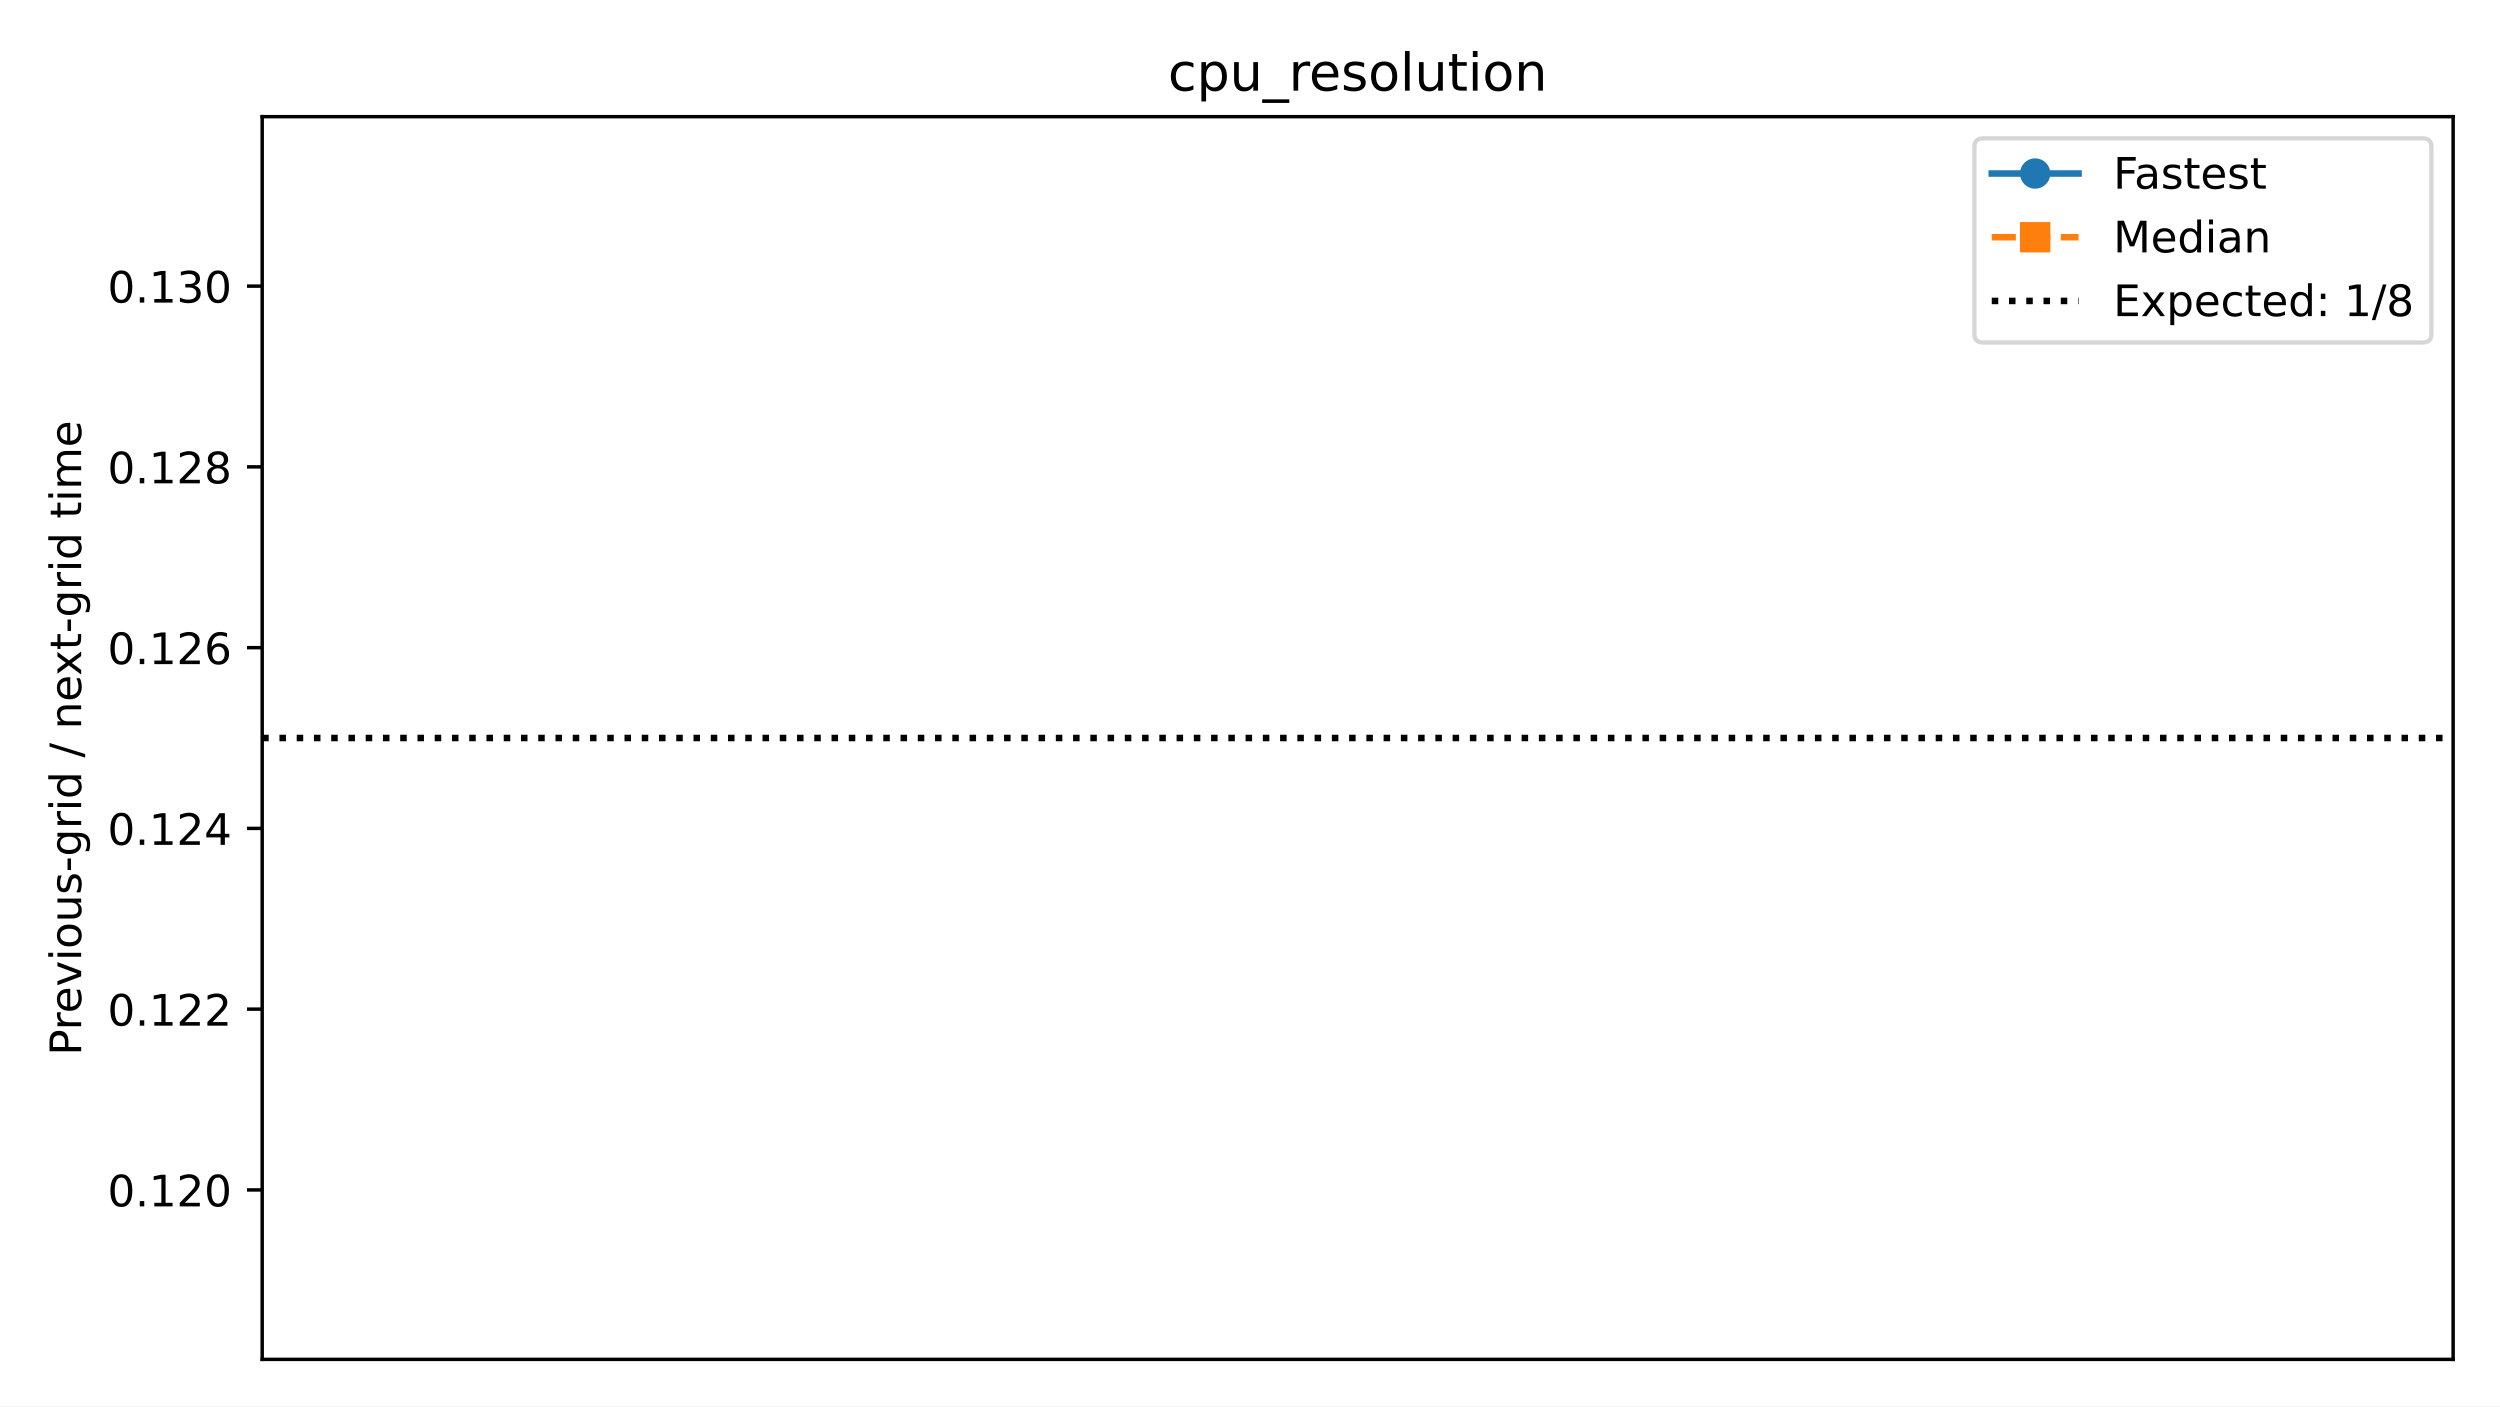
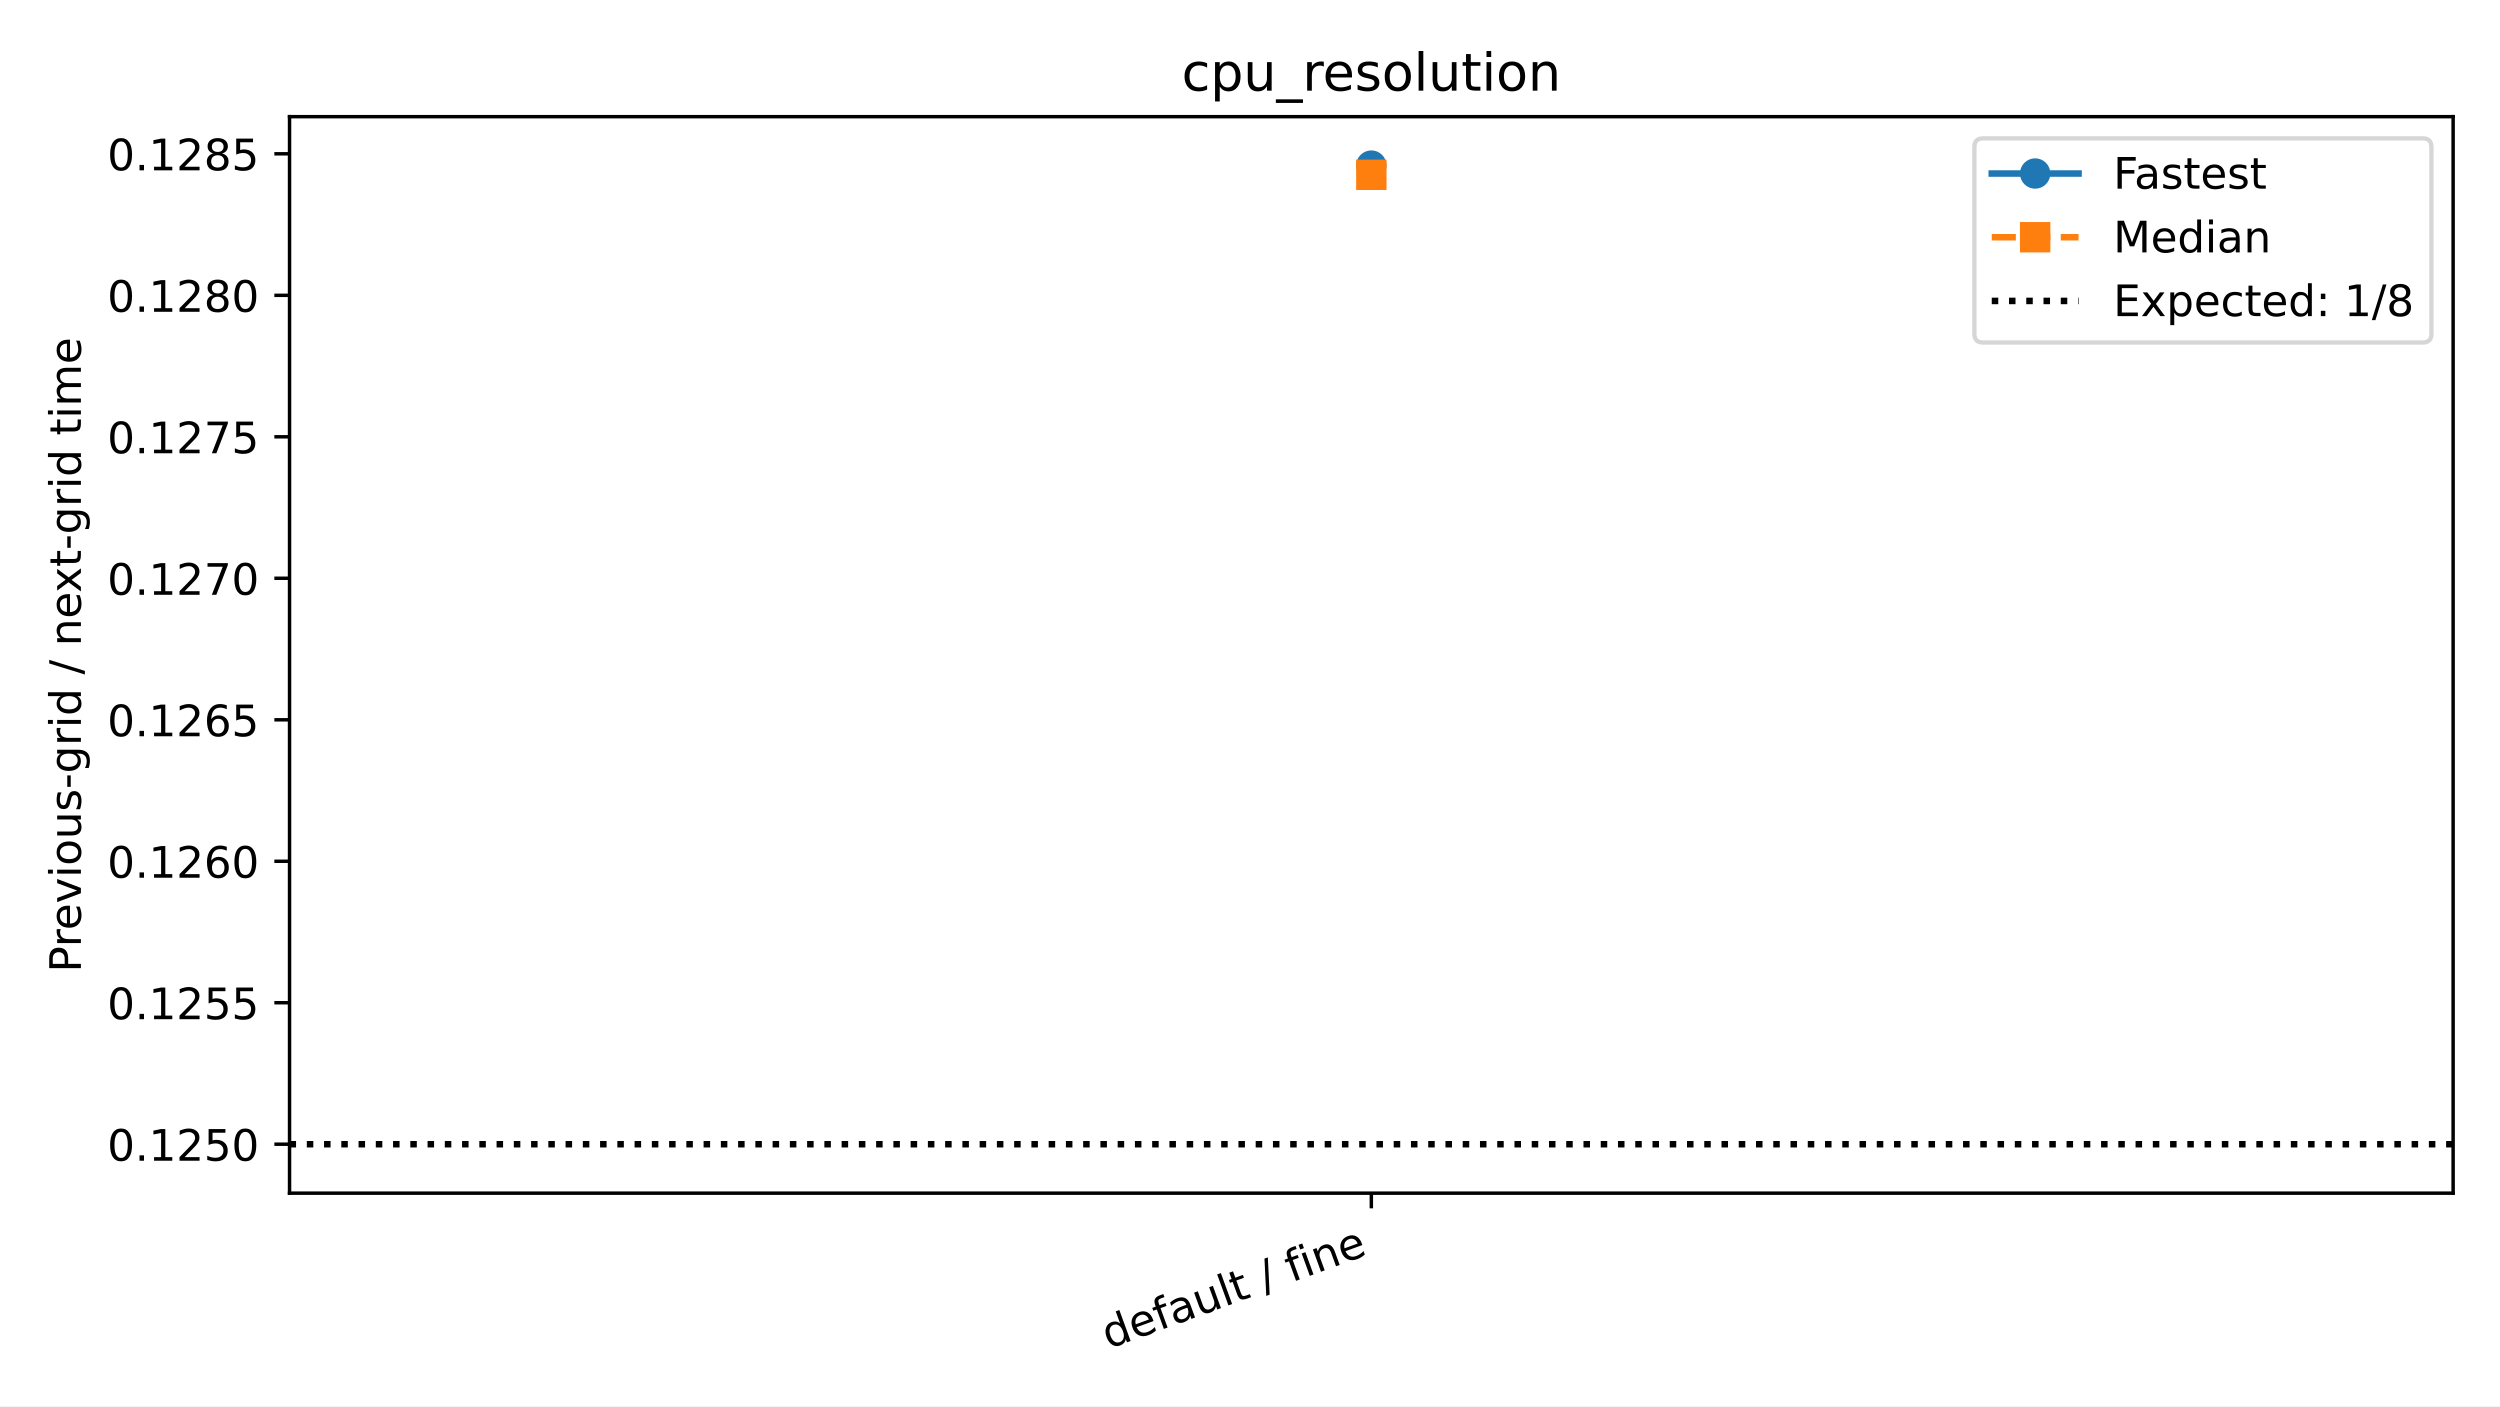
<svg xmlns="http://www.w3.org/2000/svg" xmlns:xlink="http://www.w3.org/1999/xlink" width="576pt" height="324pt" viewBox="0 0 576 324" version="1.1">
  <defs>
    <style type="text/css">*{stroke-linejoin: round; stroke-linecap: butt}</style>
  </defs>
  <g id="figure_1">
    <g id="patch_1">
      <path d="M 0 324 L 576 324 L 576 0 L 0 0 z " style="fill: #ffffff" />
    </g>
    <g id="axes_1">
      <g id="patch_2">
-         <path d="M 60.41 313.2 L 565.2 313.2 L 565.2 26.88 L 60.41 26.88 z " style="fill: #ffffff" />
+         <path d="M 66.71 274.904 L 565.2 274.904 L 565.2 26.88 L 66.71 26.88 z " style="fill: #ffffff" />
      </g>
-       <g id="matplotlib.axis_1" />
+       <g id="matplotlib.axis_1">
+         <g id="xtick_1">
+           <g id="line2d_1">
+             <defs>
+               <path id="m915a4b6a7f" d="M 0 0 L 0 3.5 " style="stroke: #000000; stroke-width: 0.8" />
+             </defs>
+             <g>
+               <use xlink:href="#m915a4b6a7f" x="315.955" y="274.904" style="stroke: #000000; stroke-width: 0.8" />
+             </g>
+           </g>
+           <g id="text_1">
+             <text style="font-size: 10px; font-family: 'DejaVu Sans', 'Bitstream Vera Sans', 'Computer Modern Sans Serif', 'Lucida Grande', 'Verdana', 'Geneva', 'Lucid', 'Arial', 'Helvetica', 'Avant Garde', sans-serif" transform="translate(255.3853 310.8305) rotate(-20)">default / fine</text>
+           </g>
+         </g>
+       </g>
      <g id="matplotlib.axis_2">
        <g id="ytick_1">
-           <g id="line2d_1">
+           <g id="line2d_2">
            <defs>
              <path id="mc665064905" d="M 0 0 L -3.5 0 " style="stroke: #000000; stroke-width: 0.8" />
            </defs>
            <g>
-               <use xlink:href="#mc665064905" x="60.41" y="274.156" style="stroke: #000000; stroke-width: 0.8" />
+               <use xlink:href="#mc665064905" x="66.71" y="263.63" style="stroke: #000000; stroke-width: 0.8" />
            </g>
          </g>
-           <g id="text_1">
-             <text style="font-size: 10px; font-family: 'DejaVu Sans', 'Bitstream Vera Sans', 'Computer Modern Sans Serif', 'Lucida Grande', 'Verdana', 'Geneva', 'Lucid', 'Arial', 'Helvetica', 'Avant Garde', sans-serif; text-anchor: end" x="53.41" y="277.956" transform="rotate(-0 53.41 277.9556)">0.120</text>
+           <g id="text_2">
+             <text style="font-size: 10px; font-family: 'DejaVu Sans', 'Bitstream Vera Sans', 'Computer Modern Sans Serif', 'Lucida Grande', 'Verdana', 'Geneva', 'Lucid', 'Arial', 'Helvetica', 'Avant Garde', sans-serif; text-anchor: end" x="59.71" y="267.429" transform="rotate(-0 59.71 267.429)">0.1250</text>
          </g>
        </g>
        <g id="ytick_2">
-           <g id="line2d_2">
+           <g id="line2d_3">
            <g>
-               <use xlink:href="#mc665064905" x="60.41" y="232.51" style="stroke: #000000; stroke-width: 0.8" />
+               <use xlink:href="#mc665064905" x="66.71" y="231.031" style="stroke: #000000; stroke-width: 0.8" />
            </g>
          </g>
-           <g id="text_2">
-             <text style="font-size: 10px; font-family: 'DejaVu Sans', 'Bitstream Vera Sans', 'Computer Modern Sans Serif', 'Lucida Grande', 'Verdana', 'Geneva', 'Lucid', 'Arial', 'Helvetica', 'Avant Garde', sans-serif; text-anchor: end" x="53.41" y="236.309" transform="rotate(-0 53.41 236.309)">0.122</text>
+           <g id="text_3">
+             <text style="font-size: 10px; font-family: 'DejaVu Sans', 'Bitstream Vera Sans', 'Computer Modern Sans Serif', 'Lucida Grande', 'Verdana', 'Geneva', 'Lucid', 'Arial', 'Helvetica', 'Avant Garde', sans-serif; text-anchor: end" x="59.71" y="234.831" transform="rotate(-0 59.71 234.8306)">0.1255</text>
          </g>
        </g>
        <g id="ytick_3">
-           <g id="line2d_3">
+           <g id="line2d_4">
            <g>
-               <use xlink:href="#mc665064905" x="60.41" y="190.863" style="stroke: #000000; stroke-width: 0.8" />
+               <use xlink:href="#mc665064905" x="66.71" y="198.433" style="stroke: #000000; stroke-width: 0.8" />
            </g>
          </g>
-           <g id="text_3">
-             <text style="font-size: 10px; font-family: 'DejaVu Sans', 'Bitstream Vera Sans', 'Computer Modern Sans Serif', 'Lucida Grande', 'Verdana', 'Geneva', 'Lucid', 'Arial', 'Helvetica', 'Avant Garde', sans-serif; text-anchor: end" x="53.41" y="194.662" transform="rotate(-0 53.41 194.6625)">0.124</text>
+           <g id="text_4">
+             <text style="font-size: 10px; font-family: 'DejaVu Sans', 'Bitstream Vera Sans', 'Computer Modern Sans Serif', 'Lucida Grande', 'Verdana', 'Geneva', 'Lucid', 'Arial', 'Helvetica', 'Avant Garde', sans-serif; text-anchor: end" x="59.71" y="202.232" transform="rotate(-0 59.71 202.2322)">0.1260</text>
          </g>
        </g>
        <g id="ytick_4">
-           <g id="line2d_4">
+           <g id="line2d_5">
            <g>
-               <use xlink:href="#mc665064905" x="60.41" y="149.217" style="stroke: #000000; stroke-width: 0.8" />
+               <use xlink:href="#mc665064905" x="66.71" y="165.835" style="stroke: #000000; stroke-width: 0.8" />
            </g>
          </g>
-           <g id="text_4">
-             <text style="font-size: 10px; font-family: 'DejaVu Sans', 'Bitstream Vera Sans', 'Computer Modern Sans Serif', 'Lucida Grande', 'Verdana', 'Geneva', 'Lucid', 'Arial', 'Helvetica', 'Avant Garde', sans-serif; text-anchor: end" x="53.41" y="153.016" transform="rotate(-0 53.41 153.0159)">0.126</text>
+           <g id="text_5">
+             <text style="font-size: 10px; font-family: 'DejaVu Sans', 'Bitstream Vera Sans', 'Computer Modern Sans Serif', 'Lucida Grande', 'Verdana', 'Geneva', 'Lucid', 'Arial', 'Helvetica', 'Avant Garde', sans-serif; text-anchor: end" x="59.71" y="169.634" transform="rotate(-0 59.71 169.6338)">0.1265</text>
          </g>
        </g>
        <g id="ytick_5">
-           <g id="line2d_5">
+           <g id="line2d_6">
            <g>
-               <use xlink:href="#mc665064905" x="60.41" y="107.57" style="stroke: #000000; stroke-width: 0.8" />
+               <use xlink:href="#mc665064905" x="66.71" y="133.236" style="stroke: #000000; stroke-width: 0.8" />
            </g>
          </g>
-           <g id="text_5">
-             <text style="font-size: 10px; font-family: 'DejaVu Sans', 'Bitstream Vera Sans', 'Computer Modern Sans Serif', 'Lucida Grande', 'Verdana', 'Geneva', 'Lucid', 'Arial', 'Helvetica', 'Avant Garde', sans-serif; text-anchor: end" x="53.41" y="111.369" transform="rotate(-0 53.41 111.3694)">0.128</text>
+           <g id="text_6">
+             <text style="font-size: 10px; font-family: 'DejaVu Sans', 'Bitstream Vera Sans', 'Computer Modern Sans Serif', 'Lucida Grande', 'Verdana', 'Geneva', 'Lucid', 'Arial', 'Helvetica', 'Avant Garde', sans-serif; text-anchor: end" x="59.71" y="137.035" transform="rotate(-0 59.71 137.0354)">0.1270</text>
          </g>
        </g>
        <g id="ytick_6">
-           <g id="line2d_6">
+           <g id="line2d_7">
            <g>
-               <use xlink:href="#mc665064905" x="60.41" y="65.924" style="stroke: #000000; stroke-width: 0.8" />
+               <use xlink:href="#mc665064905" x="66.71" y="100.638" style="stroke: #000000; stroke-width: 0.8" />
            </g>
          </g>
-           <g id="text_6">
-             <text style="font-size: 10px; font-family: 'DejaVu Sans', 'Bitstream Vera Sans', 'Computer Modern Sans Serif', 'Lucida Grande', 'Verdana', 'Geneva', 'Lucid', 'Arial', 'Helvetica', 'Avant Garde', sans-serif; text-anchor: end" x="53.41" y="69.723" transform="rotate(-0 53.41 69.72285)">0.130</text>
+           <g id="text_7">
+             <text style="font-size: 10px; font-family: 'DejaVu Sans', 'Bitstream Vera Sans', 'Computer Modern Sans Serif', 'Lucida Grande', 'Verdana', 'Geneva', 'Lucid', 'Arial', 'Helvetica', 'Avant Garde', sans-serif; text-anchor: end" x="59.71" y="104.437" transform="rotate(-0 59.71 104.437)">0.1275</text>
          </g>
        </g>
-         <g id="text_7">
-           <text style="font-size: 10px; font-family: 'DejaVu Sans', 'Bitstream Vera Sans', 'Computer Modern Sans Serif', 'Lucida Grande', 'Verdana', 'Geneva', 'Lucid', 'Arial', 'Helvetica', 'Avant Garde', sans-serif; text-anchor: middle" x="18.702" y="170.04" transform="rotate(-90 18.70219 170.04)">Previous-grid / next-grid time</text>
+         <g id="ytick_7">
+           <g id="line2d_8">
+             <g>
+               <use xlink:href="#mc665064905" x="66.71" y="68.039" style="stroke: #000000; stroke-width: 0.8" />
+             </g>
+           </g>
+           <g id="text_8">
+             <text style="font-size: 10px; font-family: 'DejaVu Sans', 'Bitstream Vera Sans', 'Computer Modern Sans Serif', 'Lucida Grande', 'Verdana', 'Geneva', 'Lucid', 'Arial', 'Helvetica', 'Avant Garde', sans-serif; text-anchor: end" x="59.71" y="71.839" transform="rotate(-0 59.71 71.83863)">0.1280</text>
+           </g>
+         </g>
+         <g id="ytick_8">
+           <g id="line2d_9">
+             <g>
+               <use xlink:href="#mc665064905" x="66.71" y="35.441" style="stroke: #000000; stroke-width: 0.8" />
+             </g>
+           </g>
+           <g id="text_9">
+             <text style="font-size: 10px; font-family: 'DejaVu Sans', 'Bitstream Vera Sans', 'Computer Modern Sans Serif', 'Lucida Grande', 'Verdana', 'Geneva', 'Lucid', 'Arial', 'Helvetica', 'Avant Garde', sans-serif; text-anchor: end" x="59.71" y="39.24" transform="rotate(-0 59.71 39.24023)">0.1285</text>
+           </g>
+         </g>
+         <g id="text_10">
+           <text style="font-size: 10px; font-family: 'DejaVu Sans', 'Bitstream Vera Sans', 'Computer Modern Sans Serif', 'Lucida Grande', 'Verdana', 'Geneva', 'Lucid', 'Arial', 'Helvetica', 'Avant Garde', sans-serif; text-anchor: middle" x="18.64" y="150.892" transform="rotate(-90 18.63969 150.8918)">Previous-grid / next-grid time</text>
        </g>
      </g>
-       <g id="line2d_7" />
-       <g id="line2d_8" />
-       <g id="line2d_9">
-         <path d="M 60.41 170.04 L 565.2 170.04 " clip-path="url(#p89079efcb9)" style="fill: none; stroke-dasharray: 1.5,2.475; stroke-dashoffset: 0; stroke: #000000; stroke-width: 1.5" />
+       <g id="line2d_10">
+         <path d="M 315.955 38.154 " clip-path="url(#p3b3fbdf75f)" style="fill: none; stroke: #1f77b4; stroke-width: 1.5; stroke-linecap: square" />
+         <defs>
+           <path id="mfb15104b4f" d="M 0 3 C 0.796 3 1.559 2.684 2.121 2.121 C 2.684 1.559 3 0.796 3 0 C 3 -0.796 2.684 -1.559 2.121 -2.121 C 1.559 -2.684 0.796 -3 0 -3 C -0.796 -3 -1.559 -2.684 -2.121 -2.121 C -2.684 -1.559 -3 -0.796 -3 0 C -3 0.796 -2.684 1.559 -2.121 2.121 C -1.559 2.684 -0.796 3 0 3 z " style="stroke: #1f77b4" />
+         </defs>
+         <g clip-path="url(#p3b3fbdf75f)">
+           <use xlink:href="#mfb15104b4f" x="315.955" y="38.154" style="fill: #1f77b4; stroke: #1f77b4" />
+         </g>
+       </g>
+       <g id="line2d_11">
+         <path d="M 315.955 40.271 " clip-path="url(#p3b3fbdf75f)" style="fill: none; stroke-dasharray: 5.55,2.4; stroke-dashoffset: 0; stroke: #ff7f0e; stroke-width: 1.5" />
+         <defs>
+           <path id="m5a906554f0" d="M -3 3 L 3 3 L 3 -3 L -3 -3 z " style="stroke: #ff7f0e; stroke-linejoin: miter" />
+         </defs>
+         <g clip-path="url(#p3b3fbdf75f)">
+           <use xlink:href="#m5a906554f0" x="315.955" y="40.271" style="fill: #ff7f0e; stroke: #ff7f0e; stroke-linejoin: miter" />
+         </g>
+       </g>
+       <g id="line2d_12">
+         <path d="M 66.71 263.63 L 565.2 263.63 " clip-path="url(#p3b3fbdf75f)" style="fill: none; stroke-dasharray: 1.5,2.475; stroke-dashoffset: 0; stroke: #000000; stroke-width: 1.5" />
      </g>
      <g id="patch_3">
-         <path d="M 60.41 313.2 L 60.41 26.88 " style="fill: none; stroke: #000000; stroke-width: 0.8; stroke-linejoin: miter; stroke-linecap: square" />
+         <path d="M 66.71 274.904 L 66.71 26.88 " style="fill: none; stroke: #000000; stroke-width: 0.8; stroke-linejoin: miter; stroke-linecap: square" />
      </g>
      <g id="patch_4">
-         <path d="M 565.2 313.2 L 565.2 26.88 " style="fill: none; stroke: #000000; stroke-width: 0.8; stroke-linejoin: miter; stroke-linecap: square" />
+         <path d="M 565.2 274.904 L 565.2 26.88 " style="fill: none; stroke: #000000; stroke-width: 0.8; stroke-linejoin: miter; stroke-linecap: square" />
      </g>
      <g id="patch_5">
-         <path d="M 60.41 313.2 L 565.2 313.2 " style="fill: none; stroke: #000000; stroke-width: 0.8; stroke-linejoin: miter; stroke-linecap: square" />
+         <path d="M 66.71 274.904 L 565.2 274.904 " style="fill: none; stroke: #000000; stroke-width: 0.8; stroke-linejoin: miter; stroke-linecap: square" />
      </g>
      <g id="patch_6">
-         <path d="M 60.41 26.88 L 565.2 26.88 " style="fill: none; stroke: #000000; stroke-width: 0.8; stroke-linejoin: miter; stroke-linecap: square" />
+         <path d="M 66.71 26.88 L 565.2 26.88 " style="fill: none; stroke: #000000; stroke-width: 0.8; stroke-linejoin: miter; stroke-linecap: square" />
      </g>
-       <g id="text_8">
-         <text style="font-size: 12px; font-family: 'DejaVu Sans', 'Bitstream Vera Sans', 'Computer Modern Sans Serif', 'Lucida Grande', 'Verdana', 'Geneva', 'Lucid', 'Arial', 'Helvetica', 'Avant Garde', sans-serif; text-anchor: middle" x="312.805" y="20.88" transform="rotate(-0 312.805 20.88)">cpu_resolution</text>
+       <g id="text_11">
+         <text style="font-size: 12px; font-family: 'DejaVu Sans', 'Bitstream Vera Sans', 'Computer Modern Sans Serif', 'Lucida Grande', 'Verdana', 'Geneva', 'Lucid', 'Arial', 'Helvetica', 'Avant Garde', sans-serif; text-anchor: middle" x="315.955" y="20.88" transform="rotate(-0 315.955 20.88)">cpu_resolution</text>
      </g>
      <g id="legend_1">
        <g id="patch_7">
          <path d="M 456.9 78.914 L 558.2 78.914 Q 560.2 78.914 560.2 76.914 L 560.2 33.88 Q 560.2 31.88 558.2 31.88 L 456.9 31.88 Q 454.9 31.88 454.9 33.88 L 454.9 76.914 Q 454.9 78.914 456.9 78.914 z " style="fill: #ffffff; opacity: 0.8; stroke: #cccccc; stroke-linejoin: miter" />
        </g>
-         <g id="line2d_10">
+         <g id="line2d_13">
          <path d="M 458.9 39.978 L 468.9 39.978 L 478.9 39.978 " style="fill: none; stroke: #1f77b4; stroke-width: 1.5; stroke-linecap: square" />
-           <defs>
-             <path id="mfb15104b4f" d="M 0 3 C 0.796 3 1.559 2.684 2.121 2.121 C 2.684 1.559 3 0.796 3 0 C 3 -0.796 2.684 -1.559 2.121 -2.121 C 1.559 -2.684 0.796 -3 0 -3 C -0.796 -3 -1.559 -2.684 -2.121 -2.121 C -2.684 -1.559 -3 -0.796 -3 0 C -3 0.796 -2.684 1.559 -2.121 2.121 C -1.559 2.684 -0.796 3 0 3 z " style="stroke: #1f77b4" />
-           </defs>
          <g>
            <use xlink:href="#mfb15104b4f" x="468.9" y="39.978" style="fill: #1f77b4; stroke: #1f77b4" />
          </g>
        </g>
-         <g id="text_9">
+         <g id="text_12">
          <text style="font-size: 10px; font-family: 'DejaVu Sans', 'Bitstream Vera Sans', 'Computer Modern Sans Serif', 'Lucida Grande', 'Verdana', 'Geneva', 'Lucid', 'Arial', 'Helvetica', 'Avant Garde', sans-serif; text-anchor: start" x="486.9" y="43.478" transform="rotate(-0 486.9 43.47844)">Fastest</text>
        </g>
-         <g id="line2d_11">
+         <g id="line2d_14">
          <path d="M 458.9 54.657 L 468.9 54.657 L 478.9 54.657 " style="fill: none; stroke-dasharray: 5.55,2.4; stroke-dashoffset: 0; stroke: #ff7f0e; stroke-width: 1.5" />
-           <defs>
-             <path id="m5a906554f0" d="M -3 3 L 3 3 L 3 -3 L -3 -3 z " style="stroke: #ff7f0e; stroke-linejoin: miter" />
-           </defs>
          <g>
            <use xlink:href="#m5a906554f0" x="468.9" y="54.657" style="fill: #ff7f0e; stroke: #ff7f0e; stroke-linejoin: miter" />
          </g>
        </g>
-         <g id="text_10">
+         <g id="text_13">
          <text style="font-size: 10px; font-family: 'DejaVu Sans', 'Bitstream Vera Sans', 'Computer Modern Sans Serif', 'Lucida Grande', 'Verdana', 'Geneva', 'Lucid', 'Arial', 'Helvetica', 'Avant Garde', sans-serif; text-anchor: start" x="486.9" y="58.157" transform="rotate(-0 486.9 58.15656)">Median</text>
        </g>
-         <g id="line2d_12">
+         <g id="line2d_15">
          <path d="M 458.9 69.335 L 468.9 69.335 L 478.9 69.335 " style="fill: none; stroke-dasharray: 1.5,2.475; stroke-dashoffset: 0; stroke: #000000; stroke-width: 1.5" />
        </g>
-         <g id="text_11">
+         <g id="text_14">
          <text style="font-size: 10px; font-family: 'DejaVu Sans', 'Bitstream Vera Sans', 'Computer Modern Sans Serif', 'Lucida Grande', 'Verdana', 'Geneva', 'Lucid', 'Arial', 'Helvetica', 'Avant Garde', sans-serif; text-anchor: start" x="486.9" y="72.835" transform="rotate(-0 486.9 72.83469)">Expected: 1/8</text>
        </g>
      </g>
    </g>
  </g>
  <defs>
-     <clipPath id="p89079efcb9">
-       <rect x="60.41" y="26.88" width="504.79" height="286.32" />
+     <clipPath id="p3b3fbdf75f">
+       <rect x="66.71" y="26.88" width="498.49" height="248.024" />
    </clipPath>
  </defs>
</svg>
